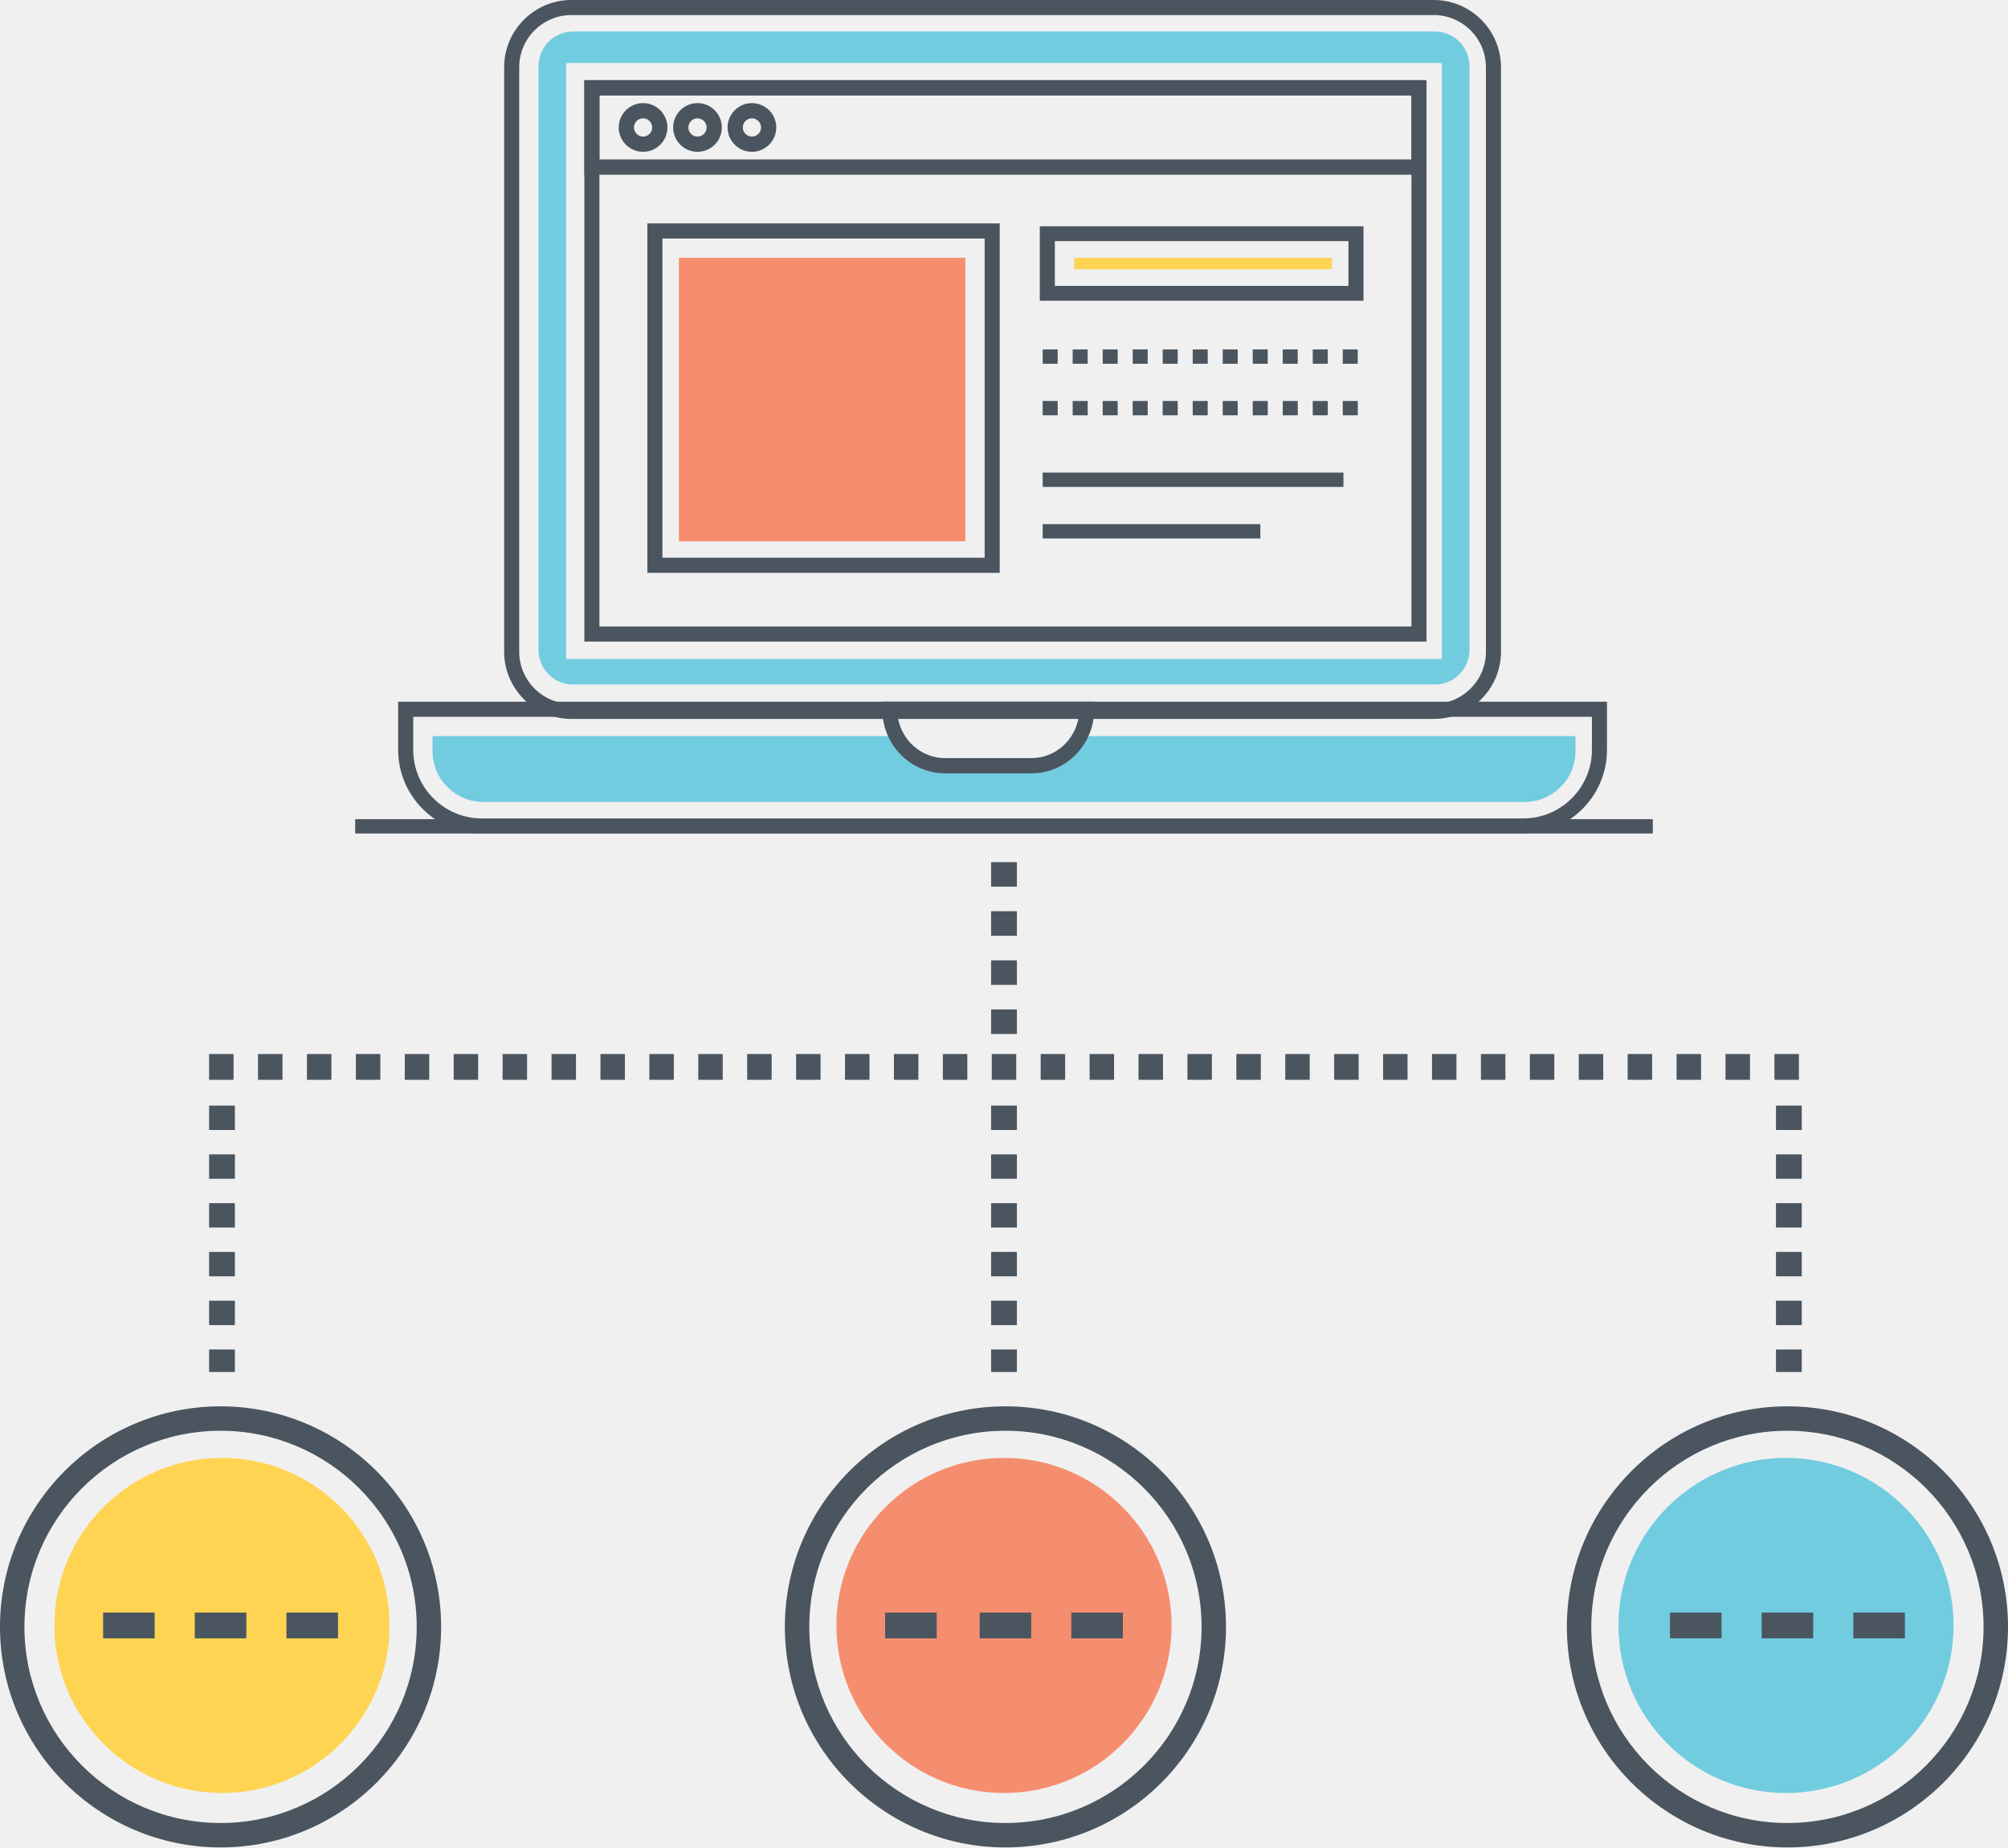
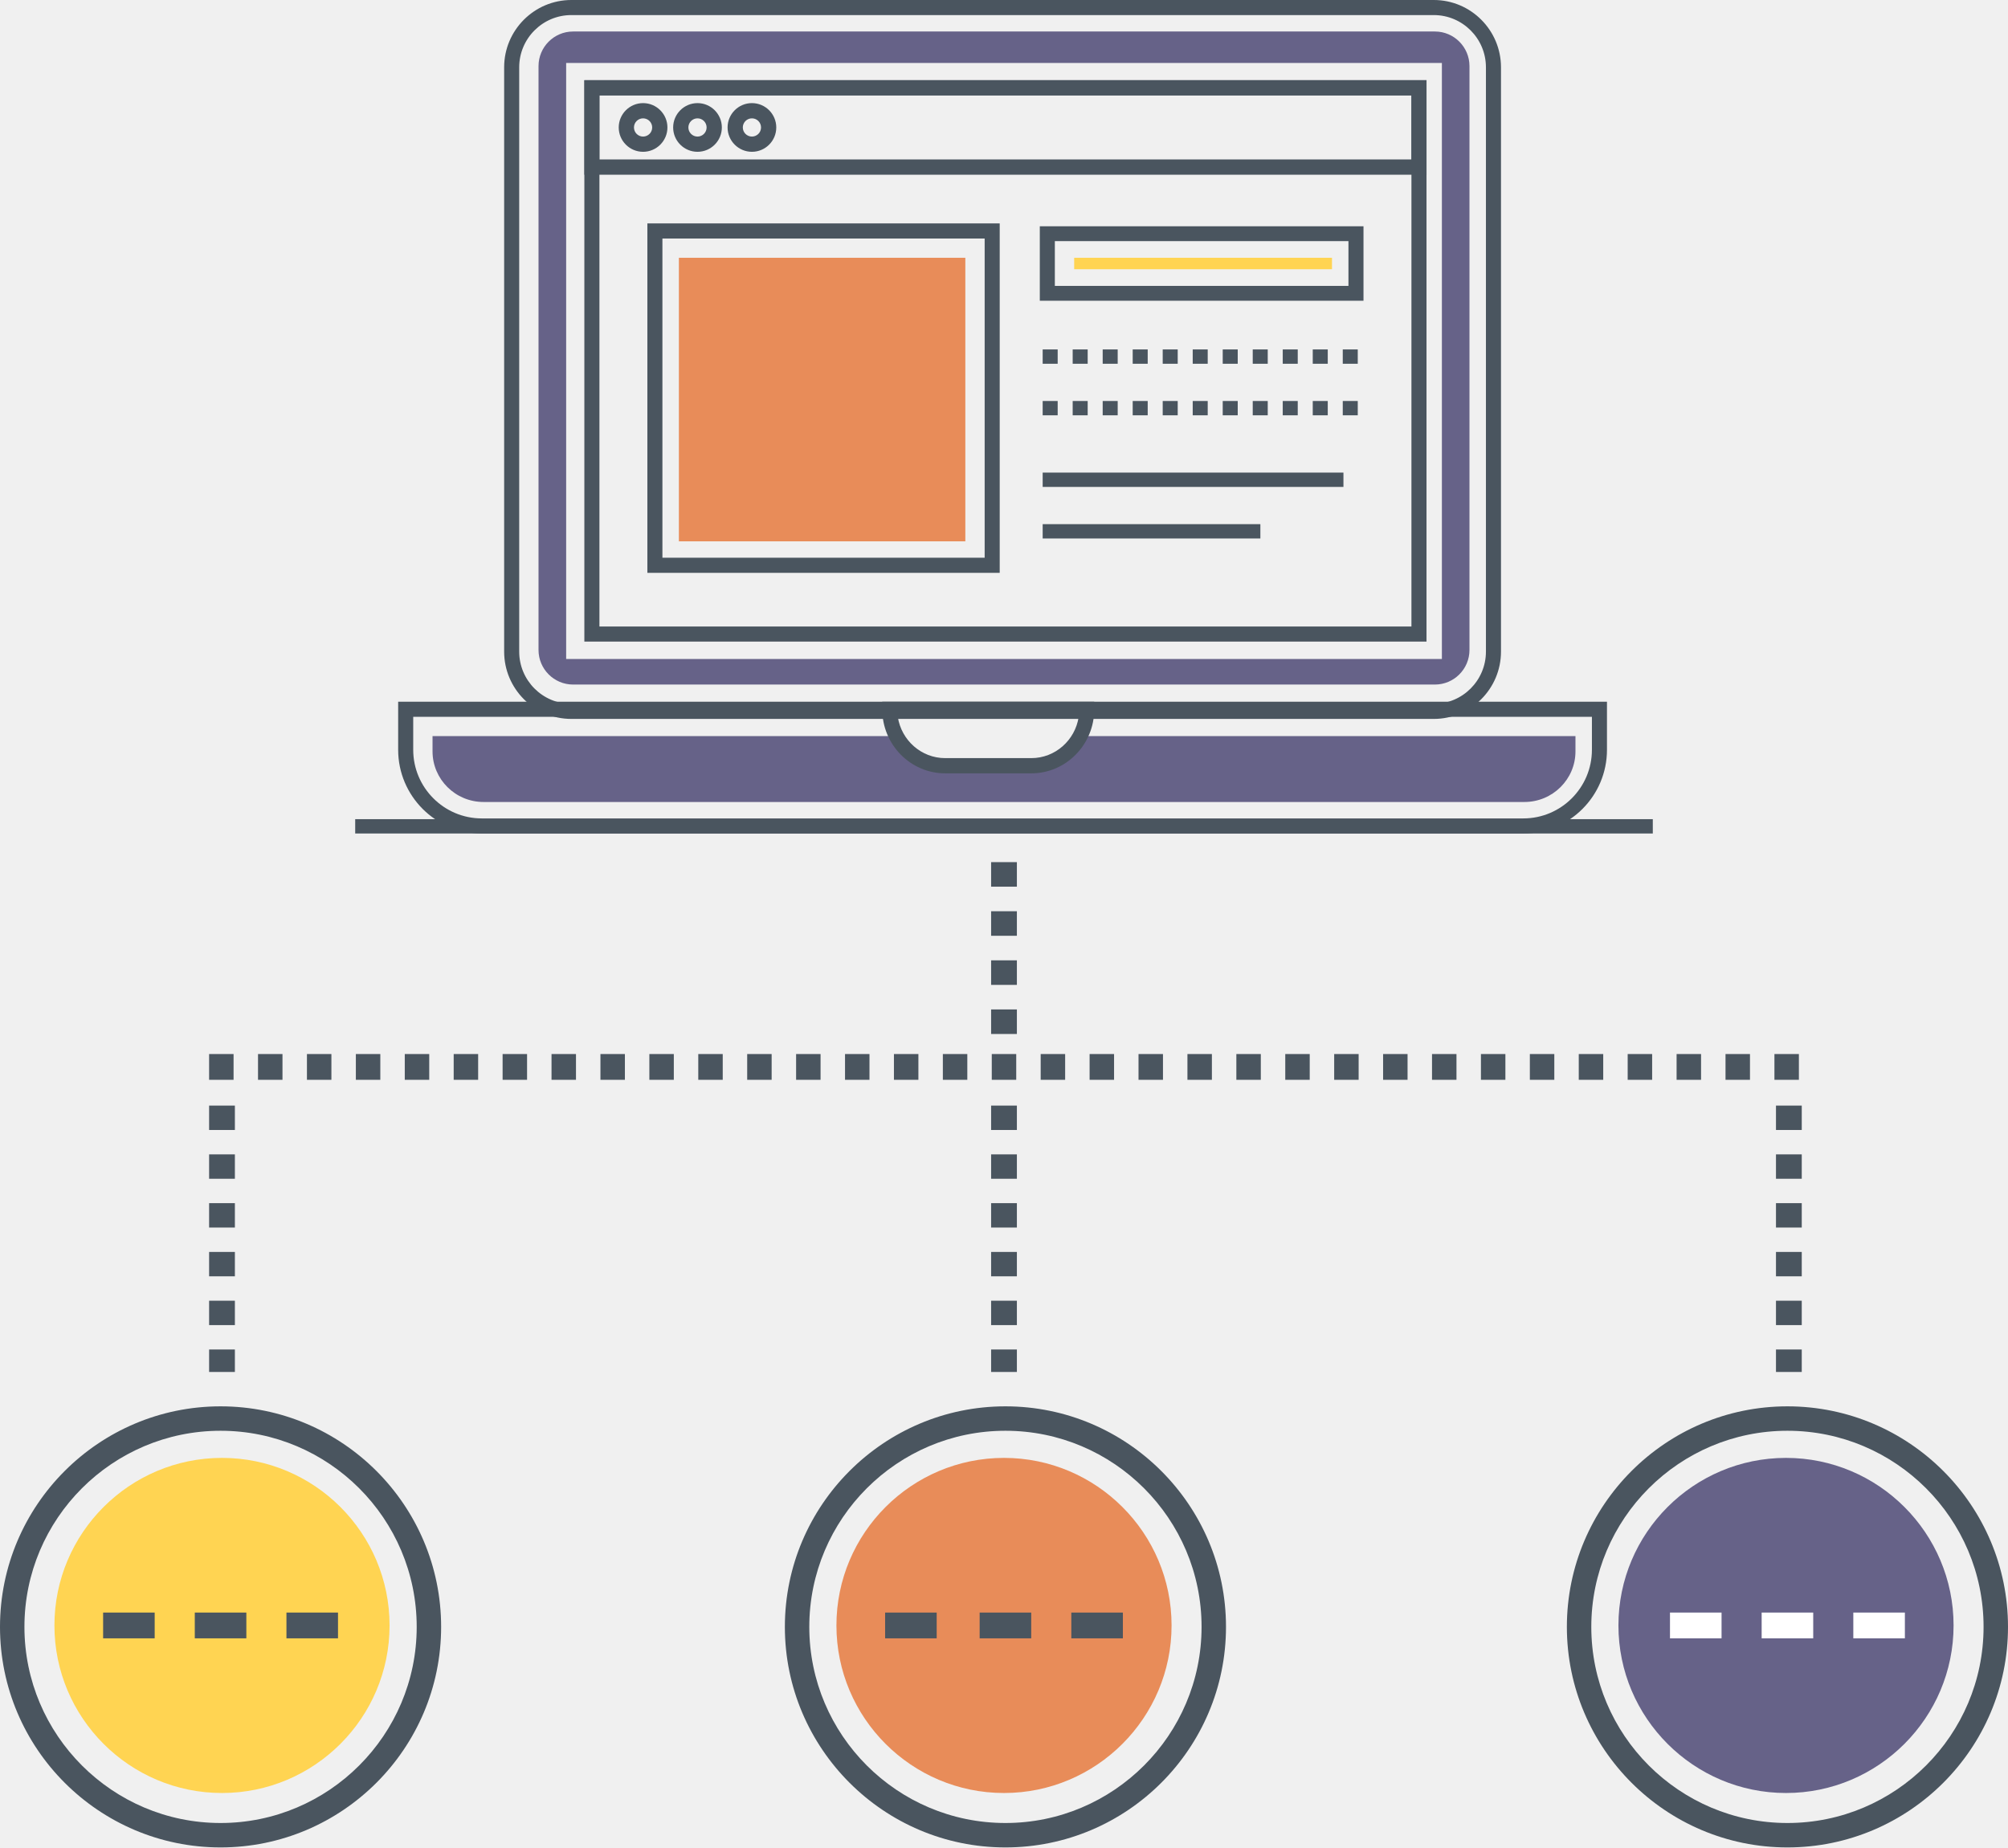
<svg xmlns="http://www.w3.org/2000/svg" width="701px" height="645px" viewBox="0 0 701 645" version="1.1">
  <g id="Page-1" stroke="none" stroke-width="1" fill="none" fill-rule="evenodd">
-     <g id="user-management" transform="translate(-77, -1820)" fill-rule="nonzero">
-       <g id="multi-tenant" transform="translate(77, 1820)">
-         <g id="HIERARCHY" transform="translate(0, 301)">
-           <path d="M243.77,76 L252.309,76 L252.309,67 L243.77,67 L243.77,76 Z M329.154,76 L337.693,76 L337.693,67 L329.154,67 L329.154,76 Z M226.693,76 L235.231,76 L235.231,67 L226.693,67 L226.693,76 Z M312.077,76 L320.616,76 L320.616,67 L312.077,67 L312.077,76 Z M209.616,76 L218.154,76 L218.154,67 L209.616,67 L209.616,76 Z M295,76 L303.539,76 L303.539,67 L295,67 L295,76 Z M277.923,76 L286.461,76 L286.461,67 L277.923,67 L277.923,76 Z M260.846,76 L269.384,76 L269.384,67 L260.846,67 L260.846,76 Z M124.231,76 L132.77,76 L132.77,67 L124.231,67 L124.231,76 Z M90.077,76 L98.616,76 L98.616,67 L90.077,67 L90.077,76 Z M107.154,76 L115.693,76 L115.693,67 L107.154,67 L107.154,76 Z M73,76 L81.539,76 L81.539,67 L73,67 L73,76 Z M141.307,76 L149.846,76 L149.846,67 L141.307,67 L141.307,76 Z M175.461,76 L184,76 L184,67 L175.461,67 L175.461,76 Z M192.539,76 L201.077,76 L201.077,67 L192.539,67 L192.539,76 Z M158.384,76 L166.923,76 L166.923,67 L158.384,67 L158.384,76 Z M414.539,76 L423.077,76 L423.077,67 L414.539,67 L414.539,76 Z M551.153,76 L559.691,76 L559.691,67 L551.153,67 L551.153,76 Z M534.077,76 L542.616,76 L542.616,67 L534.077,67 L534.077,76 Z M568.23,76 L576.769,76 L576.769,67 L568.23,67 L568.23,76 Z M499.923,76 L508.461,76 L508.461,67 L499.923,67 L499.923,76 Z M517,76 L525.539,76 L525.539,67 L517,67 L517,76 Z M619.461,67 L619.461,76 L628,76 L628,67 L619.461,67 Z M346.231,76 L354.77,76 L354.77,67 L346.231,67 L346.231,76 L346.231,76 Z M585.307,76 L593.846,76 L593.846,67 L585.307,67 L585.307,76 Z M602.384,76 L610.923,76 L610.923,67 L602.384,67 L602.384,76 Z M380.384,76 L388.923,76 L388.923,67 L380.384,67 L380.384,76 Z M397.461,76 L406,76 L406,67 L397.461,67 L397.461,76 Z M363.307,76 L371.846,76 L371.846,67 L363.307,67 L363.307,76 Z M482.846,76 L491.384,76 L491.384,67 L482.846,67 L482.846,76 Z M465.769,76 L474.307,76 L474.307,67 L465.769,67 L465.769,76 Z M448.691,76 L457.23,76 L457.23,67 L448.691,67 L448.691,76 Z M431.616,76 L440.154,76 L440.154,67 L431.616,67 L431.616,76 Z" id="Shape" fill="#4A555F" />
-           <path d="M346,42.857 L355,42.857 L355,34.286 L346,34.286 L346,42.857 Z M346,0 L346,8.571 L355,8.571 L355,0 L346,0 Z M346,60 L355,60 L355,51.429 L346,51.429 L346,60 Z M346,25.714 L355,25.714 L355,17.143 L346,17.143 L346,25.714 Z" id="Shape" fill="#4A555F" />
-           <path d="M73,144.608 L82,144.608 L82,136.092 L73,136.092 L73,144.608 Z M73,178 L82,178 L82,170.154 L73,170.154 L73,178 Z M73,161.639 L82,161.639 L82,153.123 L73,153.123 L73,161.639 Z M73,127.578 L82,127.578 L82,119.062 L73,119.062 L73,127.578 Z M73,85 L73,93.516 L82,93.516 L82,85 L73,85 Z M73,110.547 L82,110.547 L82,102.031 L73,102.031 L73,110.547 Z" id="Shape" fill="#4A555F" />
-           <path d="M620,144.608 L629,144.608 L629,136.092 L620,136.092 L620,144.608 Z M620,161.639 L629,161.639 L629,153.123 L620,153.123 L620,161.639 Z M620,178 L629,178 L629,170.154 L620,170.154 L620,178 Z M620,85 L620,93.516 L629,93.516 L629,85 L620,85 Z M620,127.578 L629,127.578 L629,119.062 L620,119.062 L620,127.578 Z M620,110.547 L629,110.547 L629,102.031 L620,102.031 L620,110.547 Z" id="Shape" fill="#4A555F" />
-           <path d="M346,161.639 L355,161.639 L355,153.123 L346,153.123 L346,161.639 Z M346,178 L355,178 L355,170.154 L346,170.154 L346,178 Z M346,144.608 L355,144.608 L355,136.092 L346,136.092 L346,144.608 Z M346,85 L346,93.516 L355,93.516 L355,85 L346,85 Z M346,127.578 L355,127.578 L355,119.062 L346,119.062 L346,127.578 Z M346,110.547 L355,110.547 L355,102.031 L346,102.031 L346,110.547 Z" id="Shape" fill="#4A555F" />
-           <path d="M77.001,190 C34.544,190 0,224.54 0,266.999 C0,309.456 34.544,344 77.001,344 C119.46,344 154,309.457 154,266.999 C154,224.54 119.46,190 77.001,190 Z M77.001,335.472 C39.245,335.472 8.528,304.753 8.528,266.999 C8.528,229.243 39.245,198.528 77.001,198.528 C114.757,198.528 145.472,229.243 145.472,266.999 C145.472,304.753 114.757,335.472 77.001,335.472 Z" id="Shape" fill="#4A555F" />
-           <path d="M77.501,208 C45.244,208 19,234.241 19,266.499 C19,298.756 45.244,325 77.501,325 C109.759,325 136,298.756 136,266.499 C136.001,234.241 109.759,208 77.501,208 Z" id="Path" fill="#FFD452" />
-           <path d="M350.999,190 C308.54,190 274,224.54 274,266.999 C274,309.456 308.54,344 350.999,344 C393.457,344 428,309.457 428,266.999 C428,224.54 393.457,190 350.999,190 Z M350.999,335.472 C313.243,335.472 282.528,304.753 282.528,266.999 C282.528,229.243 313.243,198.528 350.999,198.528 C388.755,198.528 419.472,229.243 419.472,266.999 C419.472,304.753 388.755,335.472 350.999,335.472 Z" id="Shape" fill="#4A555F" />
-           <path d="M350.499,208 C318.241,208 292,234.241 292,266.499 C292,298.756 318.241,325 350.499,325 C382.756,325 409,298.756 409,266.499 C409.001,234.241 382.756,208 350.499,208 Z" id="Path" fill="#F58E6F" />
-           <path d="M623.999,190 C581.54,190 547,224.54 547,266.999 C547,309.456 581.54,344 623.999,344 C666.456,344 701,309.457 701,266.999 C701,224.54 666.456,190 623.999,190 Z M623.999,335.472 C586.243,335.472 555.528,304.753 555.528,266.999 C555.528,229.243 586.243,198.528 623.999,198.528 C661.755,198.528 692.472,229.243 692.472,266.999 C692.472,304.753 661.755,335.472 623.999,335.472 Z" id="Shape" fill="#4A555F" />
-           <path d="M623.501,208 C591.244,208 565,234.241 565,266.499 C565,298.756 591.244,325 623.501,325 C655.759,325 682,298.756 682,266.499 C682.001,234.241 655.759,208 623.501,208 Z" id="Path" fill="#71CCE0" />
-           <rect id="Rectangle" fill="#4A555F" x="36" y="262" width="18" height="9" />
-           <rect id="Rectangle" fill="#4A555F" x="68" y="262" width="18" height="9" />
-           <rect id="Rectangle" fill="#4A555F" x="100" y="262" width="18" height="9" />
-           <rect id="Rectangle" fill="#4A555F" x="309" y="262" width="18" height="9" />
-           <rect id="Rectangle" fill="#4A555F" x="342" y="262" width="18" height="9" />
-           <rect id="Rectangle" fill="#4A555F" x="374" y="262" width="18" height="9" />
-           <rect id="Rectangle" fill="#4A555F" x="583" y="262" width="18" height="9" />
-           <rect id="Rectangle" fill="#4A555F" x="615" y="262" width="18" height="9" />
-           <rect id="Rectangle" fill="#4A555F" x="647" y="262" width="18" height="9" />
-         </g>
-         <g id="LAPTOP" transform="translate(124, 0)">
-           <path d="M376.541,0 L75.461,0 C62.524,0 52,10.54 52,23.494 L52,227.506 C52,240.461 62.524,251 75.461,251 L376.541,251 C389.476,251 400,240.46 400,227.506 L400,23.494 C400,10.54 389.476,0 376.541,0 Z M394.744,227.506 C394.744,237.558 386.578,245.736 376.541,245.736 L75.461,245.736 C65.422,245.736 57.256,237.557 57.256,227.506 L57.256,23.494 C57.256,13.442 65.422,5.264 75.461,5.264 L376.541,5.264 C386.578,5.264 394.744,13.443 394.744,23.494 L394.744,227.506 Z" id="Shape" fill="#4A555F" />
-           <path d="M80,28 L80,224 L374,224 L374,28 L80,28 Z M368.738,218.736 L85.263,218.736 L85.263,33.264 L368.738,33.264 L368.738,218.736 L368.738,218.736 Z" id="Shape" fill="#4A555F" />
-           <path d="M376.938,11 L76.064,11 C69.412,11 64,16.419 64,23.08 L64,226.92 C64,233.581 69.412,239 76.064,239 L376.938,239 C383.588,239 389,233.581 389,226.92 L389,23.08 C389,16.419 383.588,11 376.938,11 Z M379.37,230.076 L73.647,230.076 L73.647,21.992 L379.37,21.992 L379.37,230.076 Z" id="Shape" fill="#71CCE0" />
-           <path d="M15,245 L15,261.778 C15,277.891 28.102,291 44.205,291 L407.796,291 C423.9,291 437,277.891 437,261.778 L437,245 L15,245 Z M431.743,261.777 C431.743,274.989 421.001,285.739 407.796,285.739 L44.205,285.739 C31.001,285.739 20.257,274.989 20.257,261.777 L20.257,250.26 L431.743,250.26 L431.743,261.777 Z" id="Shape" fill="#4A555F" />
-           <path d="M253.025,257 C252.097,258.859 250.87,260.526 249.4,261.986 C245.88,265.478 241.01,267.632 235.633,267.632 L205.385,267.632 C197.783,267.632 191.199,263.324 187.993,257 L27,257 L27,262.334 C27,272.079 34.987,280 44.795,280 L408.188,280 C418.014,280 426,272.079 426,262.334 L426,257 L253.025,257 Z" id="Path" fill="#71CCE0" />
-           <rect id="Rectangle" fill="#4A555F" x="0" y="286" width="453" height="5" />
-           <path d="M184,245 L184,247.656 C184,259.976 193.853,270 205.966,270 L236.034,270 C248.146,270 258,259.977 258,247.656 L258,245 L184,245 Z M236.034,264.687 L205.966,264.687 C197.622,264.687 190.683,258.446 189.427,250.312 L252.574,250.312 C251.317,258.446 244.378,264.687 236.034,264.687 Z" id="Shape" fill="#4A555F" />
-           <path d="M80,28 L80,61 L374,61 L374,28 L80,28 Z M368.738,55.667 L85.263,55.667 L85.263,33.332 L368.738,33.332 L368.738,55.667 L368.738,55.667 Z" id="Shape" fill="#4A555F" />
-           <path d="M100.5,36 C95.814,36 92,39.812 92,44.5 C92,49.187 95.813,53 100.5,53 C105.187,53 109,49.187 109,44.5 C109,39.812 105.187,36 100.5,36 Z M100.5,47.681 C98.747,47.681 97.319,46.253 97.319,44.499 C97.319,42.745 98.747,41.317 100.5,41.317 C102.253,41.317 103.681,42.745 103.681,44.499 C103.681,46.253 102.254,47.681 100.5,47.681 Z" id="Shape" fill="#4A555F" />
-           <path d="M119.5,36 C114.814,36 111,39.812 111,44.5 C111,49.187 114.813,53 119.5,53 C124.187,53 128,49.187 128,44.5 C128,39.812 124.186,36 119.5,36 Z M119.5,47.681 C117.747,47.681 116.318,46.253 116.318,44.499 C116.318,42.745 117.746,41.317 119.5,41.317 C121.254,41.317 122.681,42.745 122.681,44.499 C122.681,46.253 121.253,47.681 119.5,47.681 Z" id="Shape" fill="#4A555F" />
-           <path d="M138.5,36 C133.814,36 130,39.812 130,44.5 C130,49.187 133.814,53 138.5,53 C143.186,53 147,49.187 147,44.5 C147,39.812 143.185,36 138.5,36 Z M138.5,47.681 C136.746,47.681 135.318,46.253 135.318,44.499 C135.318,42.745 136.746,41.317 138.5,41.317 C140.253,41.317 141.681,42.745 141.681,44.499 C141.681,46.253 140.253,47.681 138.5,47.681 Z" id="Shape" fill="#4A555F" />
-           <path d="M102,78 L102,200 L225,200 L225,78 L102,78 Z M219.748,194.722 L107.252,194.722 L107.252,83.277 L219.748,83.277 L219.748,194.722 Z" id="Shape" fill="#4A555F" />
-           <rect id="Rectangle" fill="#F58E6F" x="113" y="90" width="100" height="99" />
-           <path d="M239,79 L239,105 L352,105 L352,79 L239,79 Z M346.75,99.817 L244.251,99.817 L244.251,84.183 L346.75,84.183 L346.75,99.817 Z" id="Shape" fill="#4A555F" />
-           <rect id="Rectangle" fill="#FFD452" x="251" y="90" width="90" height="4" />
-           <path d="M260.952,127 L266.19,127 L266.19,122 L260.952,122 L260.952,127 Z M292.381,127 L297.619,127 L297.619,122 L292.381,122 L292.381,127 Z M271.429,127 L276.667,127 L276.667,122 L271.429,122 L271.429,127 Z M240,127 L245.238,127 L245.238,122 L240,122 L240,127 Z M250.476,127 L255.714,127 L255.714,122 L250.476,122 L250.476,127 Z M281.905,127 L287.143,127 L287.143,122 L281.905,122 L281.905,127 Z M334.286,127 L339.524,127 L339.524,122 L334.286,122 L334.286,127 Z M344.762,122 L344.762,127 L350,127 L350,122 L344.762,122 Z M313.334,127 L318.572,127 L318.572,122 L313.334,122 L313.334,127 Z M302.857,127 L308.095,127 L308.095,122 L302.857,122 L302.857,127 Z M323.81,127 L329.048,127 L329.048,122 L323.81,122 L323.81,127 Z" id="Shape" fill="#4A555F" />
-           <path d="M260.952,145 L266.19,145 L266.19,140.001 L260.952,140.001 L260.952,145 Z M271.429,145 L276.667,145 L276.667,140.001 L271.429,140.001 L271.429,145 Z M281.905,145 L287.143,145 L287.143,140.001 L281.905,140.001 L281.905,145 Z M240,145 L245.238,145 L245.238,140.001 L240,140.001 L240,145 Z M250.476,145 L255.714,145 L255.714,140.001 L250.476,140.001 L250.476,145 Z M323.81,145 L329.048,145 L329.048,140.001 L323.81,140.001 L323.81,145 Z M334.286,145 L339.524,145 L339.524,140.001 L334.286,140.001 L334.286,145 Z M344.762,140 L344.762,144.999 L350,144.999 L350,140 L344.762,140 Z M313.334,145 L318.572,145 L318.572,140.001 L313.334,140.001 L313.334,145 Z M302.857,145 L308.095,145 L308.095,140.001 L302.857,140.001 L302.857,145 Z M292.381,145 L297.619,145 L297.619,140.001 L292.381,140.001 L292.381,145 Z" id="Shape" fill="#4A555F" />
-           <rect id="Rectangle" fill="#4A555F" x="240" y="165" width="105" height="5" />
-           <rect id="Rectangle" fill="#4A555F" x="240" y="183" width="76" height="5" />
-         </g>
+     <g id="t-multi-tenant" fill-rule="nonzero">
+       <g id="HIERARCHY" transform="translate(0, 301)">
+         <path d="M243.77,76 L252.309,76 L252.309,67 L243.77,67 L243.77,76 Z M329.154,76 L337.693,76 L337.693,67 L329.154,67 L329.154,76 Z M226.693,76 L235.231,76 L235.231,67 L226.693,67 L226.693,76 Z M312.077,76 L320.616,76 L320.616,67 L312.077,67 L312.077,76 Z M209.616,76 L218.154,76 L218.154,67 L209.616,67 L209.616,76 Z M295,76 L303.539,76 L303.539,67 L295,67 L295,76 Z M277.923,76 L286.461,76 L286.461,67 L277.923,67 L277.923,76 Z M260.846,76 L269.384,76 L269.384,67 L260.846,67 L260.846,76 Z M124.231,76 L132.77,76 L132.77,67 L124.231,67 L124.231,76 Z M90.077,76 L98.616,76 L98.616,67 L90.077,67 L90.077,76 Z M107.154,76 L115.693,76 L115.693,67 L107.154,67 L107.154,76 Z M73,76 L81.539,76 L81.539,67 L73,67 L73,76 Z M141.307,76 L149.846,76 L149.846,67 L141.307,67 L141.307,76 Z M175.461,76 L184,76 L184,67 L175.461,67 L175.461,76 Z M192.539,76 L201.077,76 L201.077,67 L192.539,67 L192.539,76 Z M158.384,76 L166.923,76 L166.923,67 L158.384,67 L158.384,76 Z M414.539,76 L423.077,76 L423.077,67 L414.539,67 L414.539,76 Z M551.153,76 L559.691,76 L559.691,67 L551.153,67 L551.153,76 Z M534.077,76 L542.616,76 L542.616,67 L534.077,67 L534.077,76 Z M568.23,76 L576.769,76 L576.769,67 L568.23,67 L568.23,76 Z M499.923,76 L508.461,76 L508.461,67 L499.923,67 L499.923,76 Z M517,76 L525.539,76 L525.539,67 L517,67 L517,76 Z M619.461,67 L619.461,76 L628,76 L628,67 L619.461,67 Z M346.231,76 L354.77,76 L354.77,67 L346.231,67 L346.231,76 L346.231,76 Z M585.307,76 L593.846,76 L593.846,67 L585.307,67 L585.307,76 Z M602.384,76 L610.923,76 L610.923,67 L602.384,67 L602.384,76 Z M380.384,76 L388.923,76 L388.923,67 L380.384,67 L380.384,76 Z M397.461,76 L406,76 L406,67 L397.461,67 L397.461,76 Z M363.307,76 L371.846,76 L371.846,67 L363.307,67 L363.307,76 Z M482.846,76 L491.384,76 L491.384,67 L482.846,67 L482.846,76 Z M465.769,76 L474.307,76 L474.307,67 L465.769,67 L465.769,76 Z M448.691,76 L457.23,76 L457.23,67 L448.691,67 L448.691,76 Z M431.616,76 L440.154,76 L440.154,67 L431.616,67 L431.616,76 Z" id="Shape" fill="#4A555F" />
+         <path d="M346,42.857 L355,42.857 L355,34.286 L346,34.286 L346,42.857 Z M346,0 L346,8.571 L355,8.571 L355,0 L346,0 Z M346,60 L355,60 L355,51.429 L346,51.429 L346,60 Z M346,25.714 L355,25.714 L355,17.143 L346,17.143 L346,25.714 Z" id="Shape" fill="#4A555F" />
+         <path d="M73,144.608 L82,144.608 L82,136.092 L73,136.092 L73,144.608 Z M73,178 L82,178 L82,170.154 L73,170.154 L73,178 Z M73,161.639 L82,161.639 L82,153.123 L73,153.123 L73,161.639 Z M73,127.578 L82,127.578 L82,119.062 L73,119.062 L73,127.578 Z M73,85 L73,93.516 L82,93.516 L82,85 L73,85 Z M73,110.547 L82,110.547 L82,102.031 L73,102.031 L73,110.547 Z" id="Shape" fill="#4A555F" />
+         <path d="M620,144.608 L629,144.608 L629,136.092 L620,136.092 L620,144.608 Z M620,161.639 L629,161.639 L629,153.123 L620,153.123 L620,161.639 Z M620,178 L629,178 L629,170.154 L620,170.154 L620,178 Z M620,85 L620,93.516 L629,93.516 L629,85 L620,85 Z M620,127.578 L629,127.578 L629,119.062 L620,119.062 L620,127.578 Z M620,110.547 L629,110.547 L629,102.031 L620,102.031 L620,110.547 Z" id="Shape" fill="#4A555F" />
+         <path d="M346,161.639 L355,161.639 L355,153.123 L346,153.123 L346,161.639 Z M346,178 L355,178 L355,170.154 L346,170.154 L346,178 Z M346,144.608 L355,144.608 L355,136.092 L346,136.092 L346,144.608 Z M346,85 L346,93.516 L355,93.516 L355,85 L346,85 Z M346,127.578 L355,127.578 L355,119.062 L346,119.062 L346,127.578 Z M346,110.547 L355,110.547 L355,102.031 L346,102.031 L346,110.547 Z" id="Shape" fill="#4A555F" />
+         <path d="M77.001,190 C34.544,190 0,224.54 0,266.999 C0,309.456 34.544,344 77.001,344 C119.46,344 154,309.457 154,266.999 C154,224.54 119.46,190 77.001,190 Z M77.001,335.472 C39.245,335.472 8.528,304.753 8.528,266.999 C8.528,229.243 39.245,198.528 77.001,198.528 C114.757,198.528 145.472,229.243 145.472,266.999 C145.472,304.753 114.757,335.472 77.001,335.472 Z" id="Shape" fill="#4A555F" />
+         <path d="M77.501,208 C45.244,208 19,234.241 19,266.499 C19,298.756 45.244,325 77.501,325 C109.759,325 136,298.756 136,266.499 C136.001,234.241 109.759,208 77.501,208 Z" id="Path" fill="#FFD452" />
+         <path d="M350.999,190 C308.54,190 274,224.54 274,266.999 C274,309.456 308.54,344 350.999,344 C393.457,344 428,309.457 428,266.999 C428,224.54 393.457,190 350.999,190 Z M350.999,335.472 C313.243,335.472 282.528,304.753 282.528,266.999 C282.528,229.243 313.243,198.528 350.999,198.528 C388.755,198.528 419.472,229.243 419.472,266.999 C419.472,304.753 388.755,335.472 350.999,335.472 Z" id="Shape" fill="#4A555F" />
+         <path d="M350.499,208 C318.241,208 292,234.241 292,266.499 C292,298.756 318.241,325 350.499,325 C382.756,325 409,298.756 409,266.499 C409.001,234.241 382.756,208 350.499,208 Z" id="Path" fill="#E88C59" />
+         <path d="M623.999,190 C581.54,190 547,224.54 547,266.999 C547,309.456 581.54,344 623.999,344 C666.456,344 701,309.457 701,266.999 C701,224.54 666.456,190 623.999,190 Z M623.999,335.472 C586.243,335.472 555.528,304.753 555.528,266.999 C555.528,229.243 586.243,198.528 623.999,198.528 C661.755,198.528 692.472,229.243 692.472,266.999 C692.472,304.753 661.755,335.472 623.999,335.472 Z" id="Shape" fill="#4A555F" />
+         <path d="M623.501,208 C591.244,208 565,234.241 565,266.499 C565,298.756 591.244,325 623.501,325 C655.759,325 682,298.756 682,266.499 C682.001,234.241 655.759,208 623.501,208 Z" id="Path" fill="#666288" />
+         <rect id="Rectangle" fill="#4A555F" x="36" y="262" width="18" height="9" />
+         <rect id="Rectangle" fill="#4A555F" x="68" y="262" width="18" height="9" />
+         <rect id="Rectangle" fill="#4A555F" x="100" y="262" width="18" height="9" />
+         <rect id="Rectangle" fill="#4A555F" x="309" y="262" width="18" height="9" />
+         <rect id="Rectangle" fill="#4A555F" x="342" y="262" width="18" height="9" />
+         <rect id="Rectangle" fill="#4A555F" x="374" y="262" width="18" height="9" />
+         <rect id="Rectangle" fill="#FFFFFF" x="583" y="262" width="18" height="9" />
+         <rect id="Rectangle" fill="#FFFFFF" x="615" y="262" width="18" height="9" />
+         <rect id="Rectangle" fill="#FFFFFF" x="647" y="262" width="18" height="9" />
+       </g>
+       <g id="LAPTOP" transform="translate(124, 0)">
+         <path d="M376.541,0 L75.461,0 C62.524,0 52,10.54 52,23.494 L52,227.506 C52,240.461 62.524,251 75.461,251 L376.541,251 C389.476,251 400,240.46 400,227.506 L400,23.494 C400,10.54 389.476,0 376.541,0 Z M394.744,227.506 C394.744,237.558 386.578,245.736 376.541,245.736 L75.461,245.736 C65.422,245.736 57.256,237.557 57.256,227.506 L57.256,23.494 C57.256,13.442 65.422,5.264 75.461,5.264 L376.541,5.264 C386.578,5.264 394.744,13.443 394.744,23.494 L394.744,227.506 Z" id="Shape" fill="#4A555F" />
+         <path d="M80,28 L80,224 L374,224 L374,28 L80,28 Z M368.738,218.736 L85.263,218.736 L85.263,33.264 L368.738,33.264 L368.738,218.736 L368.738,218.736 Z" id="Shape" fill="#4A555F" />
+         <path d="M376.938,11 L76.064,11 C69.412,11 64,16.419 64,23.08 L64,226.92 C64,233.581 69.412,239 76.064,239 L376.938,239 C383.588,239 389,233.581 389,226.92 L389,23.08 C389,16.419 383.588,11 376.938,11 Z M379.37,230.076 L73.647,230.076 L73.647,21.992 L379.37,21.992 L379.37,230.076 Z" id="Shape" fill="#666288" />
+         <path d="M15,245 L15,261.778 C15,277.891 28.102,291 44.205,291 L407.796,291 C423.9,291 437,277.891 437,261.778 L437,245 L15,245 Z M431.743,261.777 C431.743,274.989 421.001,285.739 407.796,285.739 L44.205,285.739 C31.001,285.739 20.257,274.989 20.257,261.777 L20.257,250.26 L431.743,250.26 L431.743,261.777 Z" id="Shape" fill="#4A555F" />
+         <path d="M253.025,257 C252.097,258.859 250.87,260.526 249.4,261.986 C245.88,265.478 241.01,267.632 235.633,267.632 L205.385,267.632 C197.783,267.632 191.199,263.324 187.993,257 L27,257 L27,262.334 C27,272.079 34.987,280 44.795,280 L408.188,280 C418.014,280 426,272.079 426,262.334 L426,257 L253.025,257 Z" id="Path" fill="#666288" />
+         <rect id="Rectangle" fill="#4A555F" x="0" y="286" width="453" height="5" />
+         <path d="M184,245 L184,247.656 C184,259.976 193.853,270 205.966,270 L236.034,270 C248.146,270 258,259.977 258,247.656 L258,245 L184,245 Z M236.034,264.687 L205.966,264.687 C197.622,264.687 190.683,258.446 189.427,250.312 L252.574,250.312 C251.317,258.446 244.378,264.687 236.034,264.687 Z" id="Shape" fill="#4A555F" />
+         <path d="M80,28 L80,61 L374,61 L374,28 L80,28 Z M368.738,55.667 L85.263,55.667 L85.263,33.332 L368.738,33.332 L368.738,55.667 L368.738,55.667 Z" id="Shape" fill="#4A555F" />
+         <path d="M100.5,36 C95.814,36 92,39.812 92,44.5 C92,49.187 95.813,53 100.5,53 C105.187,53 109,49.187 109,44.5 C109,39.812 105.187,36 100.5,36 Z M100.5,47.681 C98.747,47.681 97.319,46.253 97.319,44.499 C97.319,42.745 98.747,41.317 100.5,41.317 C102.253,41.317 103.681,42.745 103.681,44.499 C103.681,46.253 102.254,47.681 100.5,47.681 Z" id="Shape" fill="#4A555F" />
+         <path d="M119.5,36 C114.814,36 111,39.812 111,44.5 C111,49.187 114.813,53 119.5,53 C124.187,53 128,49.187 128,44.5 C128,39.812 124.186,36 119.5,36 Z M119.5,47.681 C117.747,47.681 116.318,46.253 116.318,44.499 C116.318,42.745 117.746,41.317 119.5,41.317 C121.254,41.317 122.681,42.745 122.681,44.499 C122.681,46.253 121.253,47.681 119.5,47.681 Z" id="Shape" fill="#4A555F" />
+         <path d="M138.5,36 C133.814,36 130,39.812 130,44.5 C130,49.187 133.814,53 138.5,53 C143.186,53 147,49.187 147,44.5 C147,39.812 143.185,36 138.5,36 Z M138.5,47.681 C136.746,47.681 135.318,46.253 135.318,44.499 C135.318,42.745 136.746,41.317 138.5,41.317 C140.253,41.317 141.681,42.745 141.681,44.499 C141.681,46.253 140.253,47.681 138.5,47.681 Z" id="Shape" fill="#4A555F" />
+         <path d="M102,78 L102,200 L225,200 L225,78 L102,78 Z M219.748,194.722 L107.252,194.722 L107.252,83.277 L219.748,83.277 L219.748,194.722 Z" id="Shape" fill="#4A555F" />
+         <rect id="Rectangle" fill="#E88C59" x="113" y="90" width="100" height="99" />
+         <path d="M239,79 L239,105 L352,105 L352,79 L239,79 Z M346.75,99.817 L244.251,99.817 L244.251,84.183 L346.75,84.183 L346.75,99.817 Z" id="Shape" fill="#4A555F" />
+         <rect id="Rectangle" fill="#FFD452" x="251" y="90" width="90" height="4" />
+         <path d="M260.952,127 L266.19,127 L266.19,122 L260.952,122 L260.952,127 Z M292.381,127 L297.619,127 L297.619,122 L292.381,122 L292.381,127 Z M271.429,127 L276.667,127 L276.667,122 L271.429,122 L271.429,127 Z M240,127 L245.238,127 L245.238,122 L240,122 L240,127 Z M250.476,127 L255.714,127 L255.714,122 L250.476,122 L250.476,127 Z M281.905,127 L287.143,127 L287.143,122 L281.905,122 L281.905,127 Z M334.286,127 L339.524,127 L339.524,122 L334.286,122 L334.286,127 Z M344.762,122 L344.762,127 L350,127 L350,122 L344.762,122 Z M313.334,127 L318.572,127 L318.572,122 L313.334,122 L313.334,127 Z M302.857,127 L308.095,127 L308.095,122 L302.857,122 L302.857,127 Z M323.81,127 L329.048,127 L329.048,122 L323.81,122 L323.81,127 Z" id="Shape" fill="#4A555F" />
+         <path d="M260.952,145 L266.19,145 L266.19,140.001 L260.952,140.001 L260.952,145 Z M271.429,145 L276.667,145 L276.667,140.001 L271.429,140.001 L271.429,145 Z M281.905,145 L287.143,145 L287.143,140.001 L281.905,140.001 L281.905,145 Z M240,145 L245.238,145 L245.238,140.001 L240,140.001 L240,145 Z M250.476,145 L255.714,145 L255.714,140.001 L250.476,140.001 L250.476,145 Z M323.81,145 L329.048,145 L329.048,140.001 L323.81,140.001 L323.81,145 Z M334.286,145 L339.524,145 L339.524,140.001 L334.286,140.001 L334.286,145 Z M344.762,140 L344.762,144.999 L350,144.999 L350,140 L344.762,140 Z M313.334,145 L318.572,145 L318.572,140.001 L313.334,140.001 L313.334,145 Z M302.857,145 L308.095,145 L308.095,140.001 L302.857,140.001 L302.857,145 Z M292.381,145 L297.619,145 L297.619,140.001 L292.381,140.001 L292.381,145 Z" id="Shape" fill="#4A555F" />
+         <rect id="Rectangle" fill="#4A555F" x="240" y="165" width="105" height="5" />
+         <rect id="Rectangle" fill="#4A555F" x="240" y="183" width="76" height="5" />
      </g>
    </g>
  </g>
</svg>
